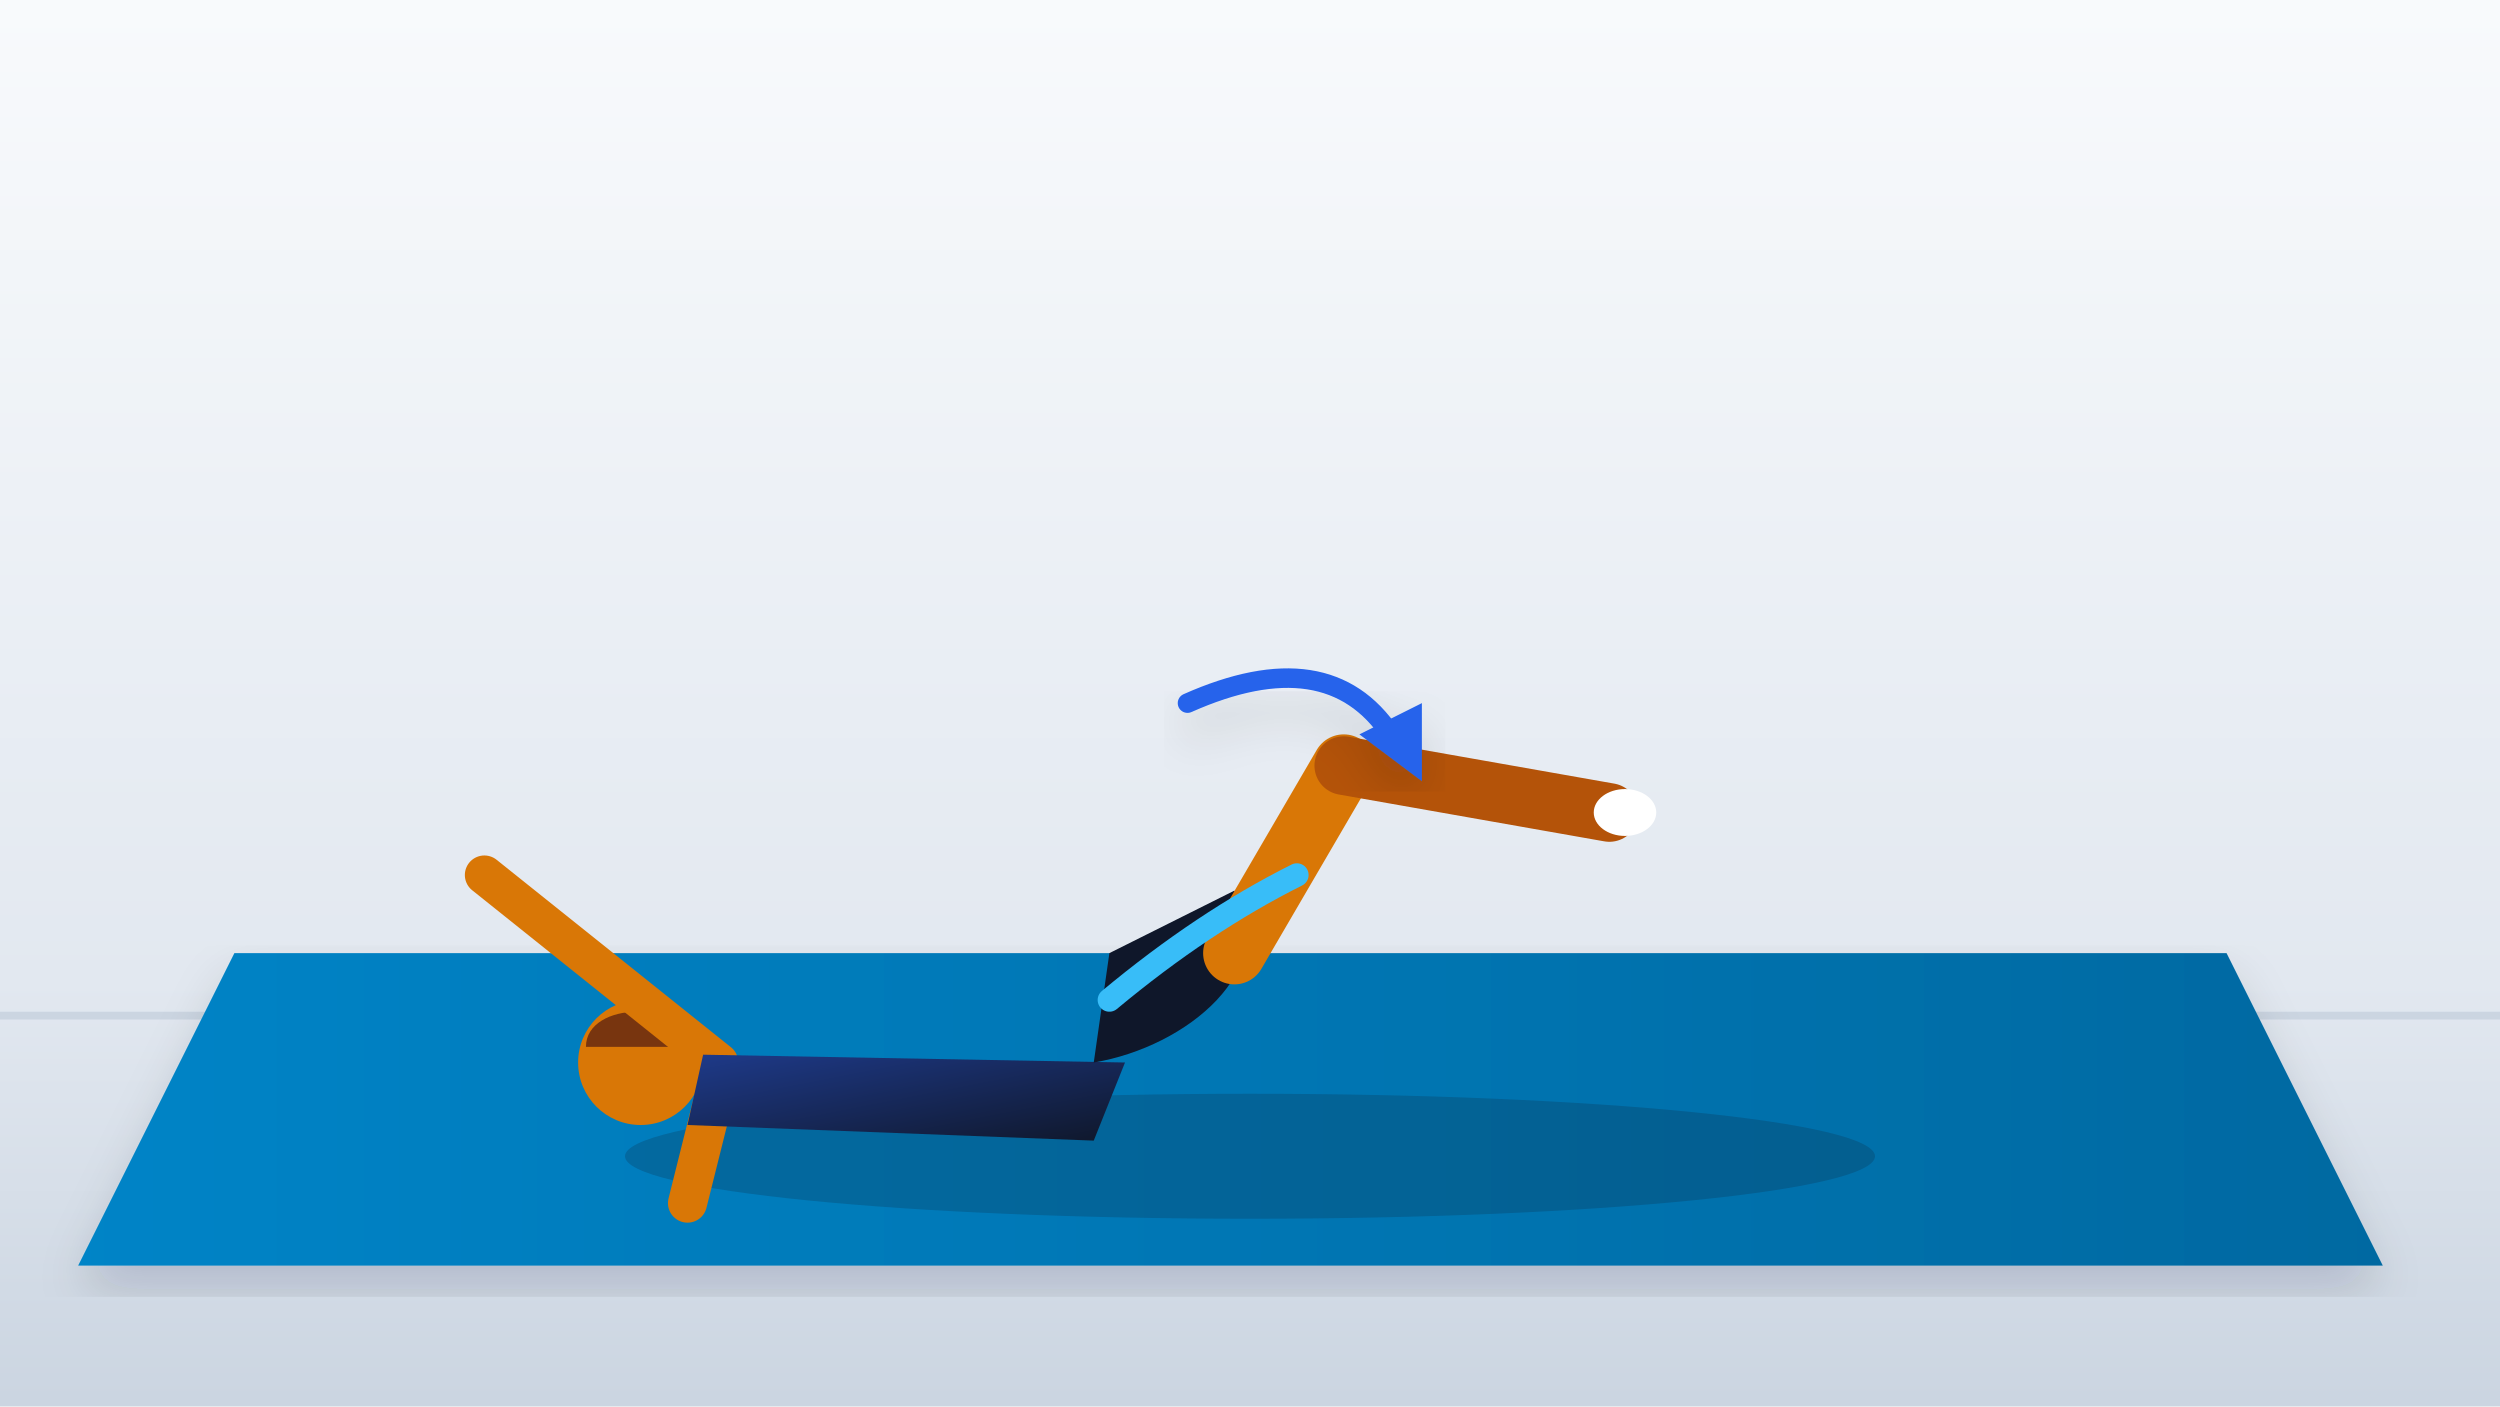
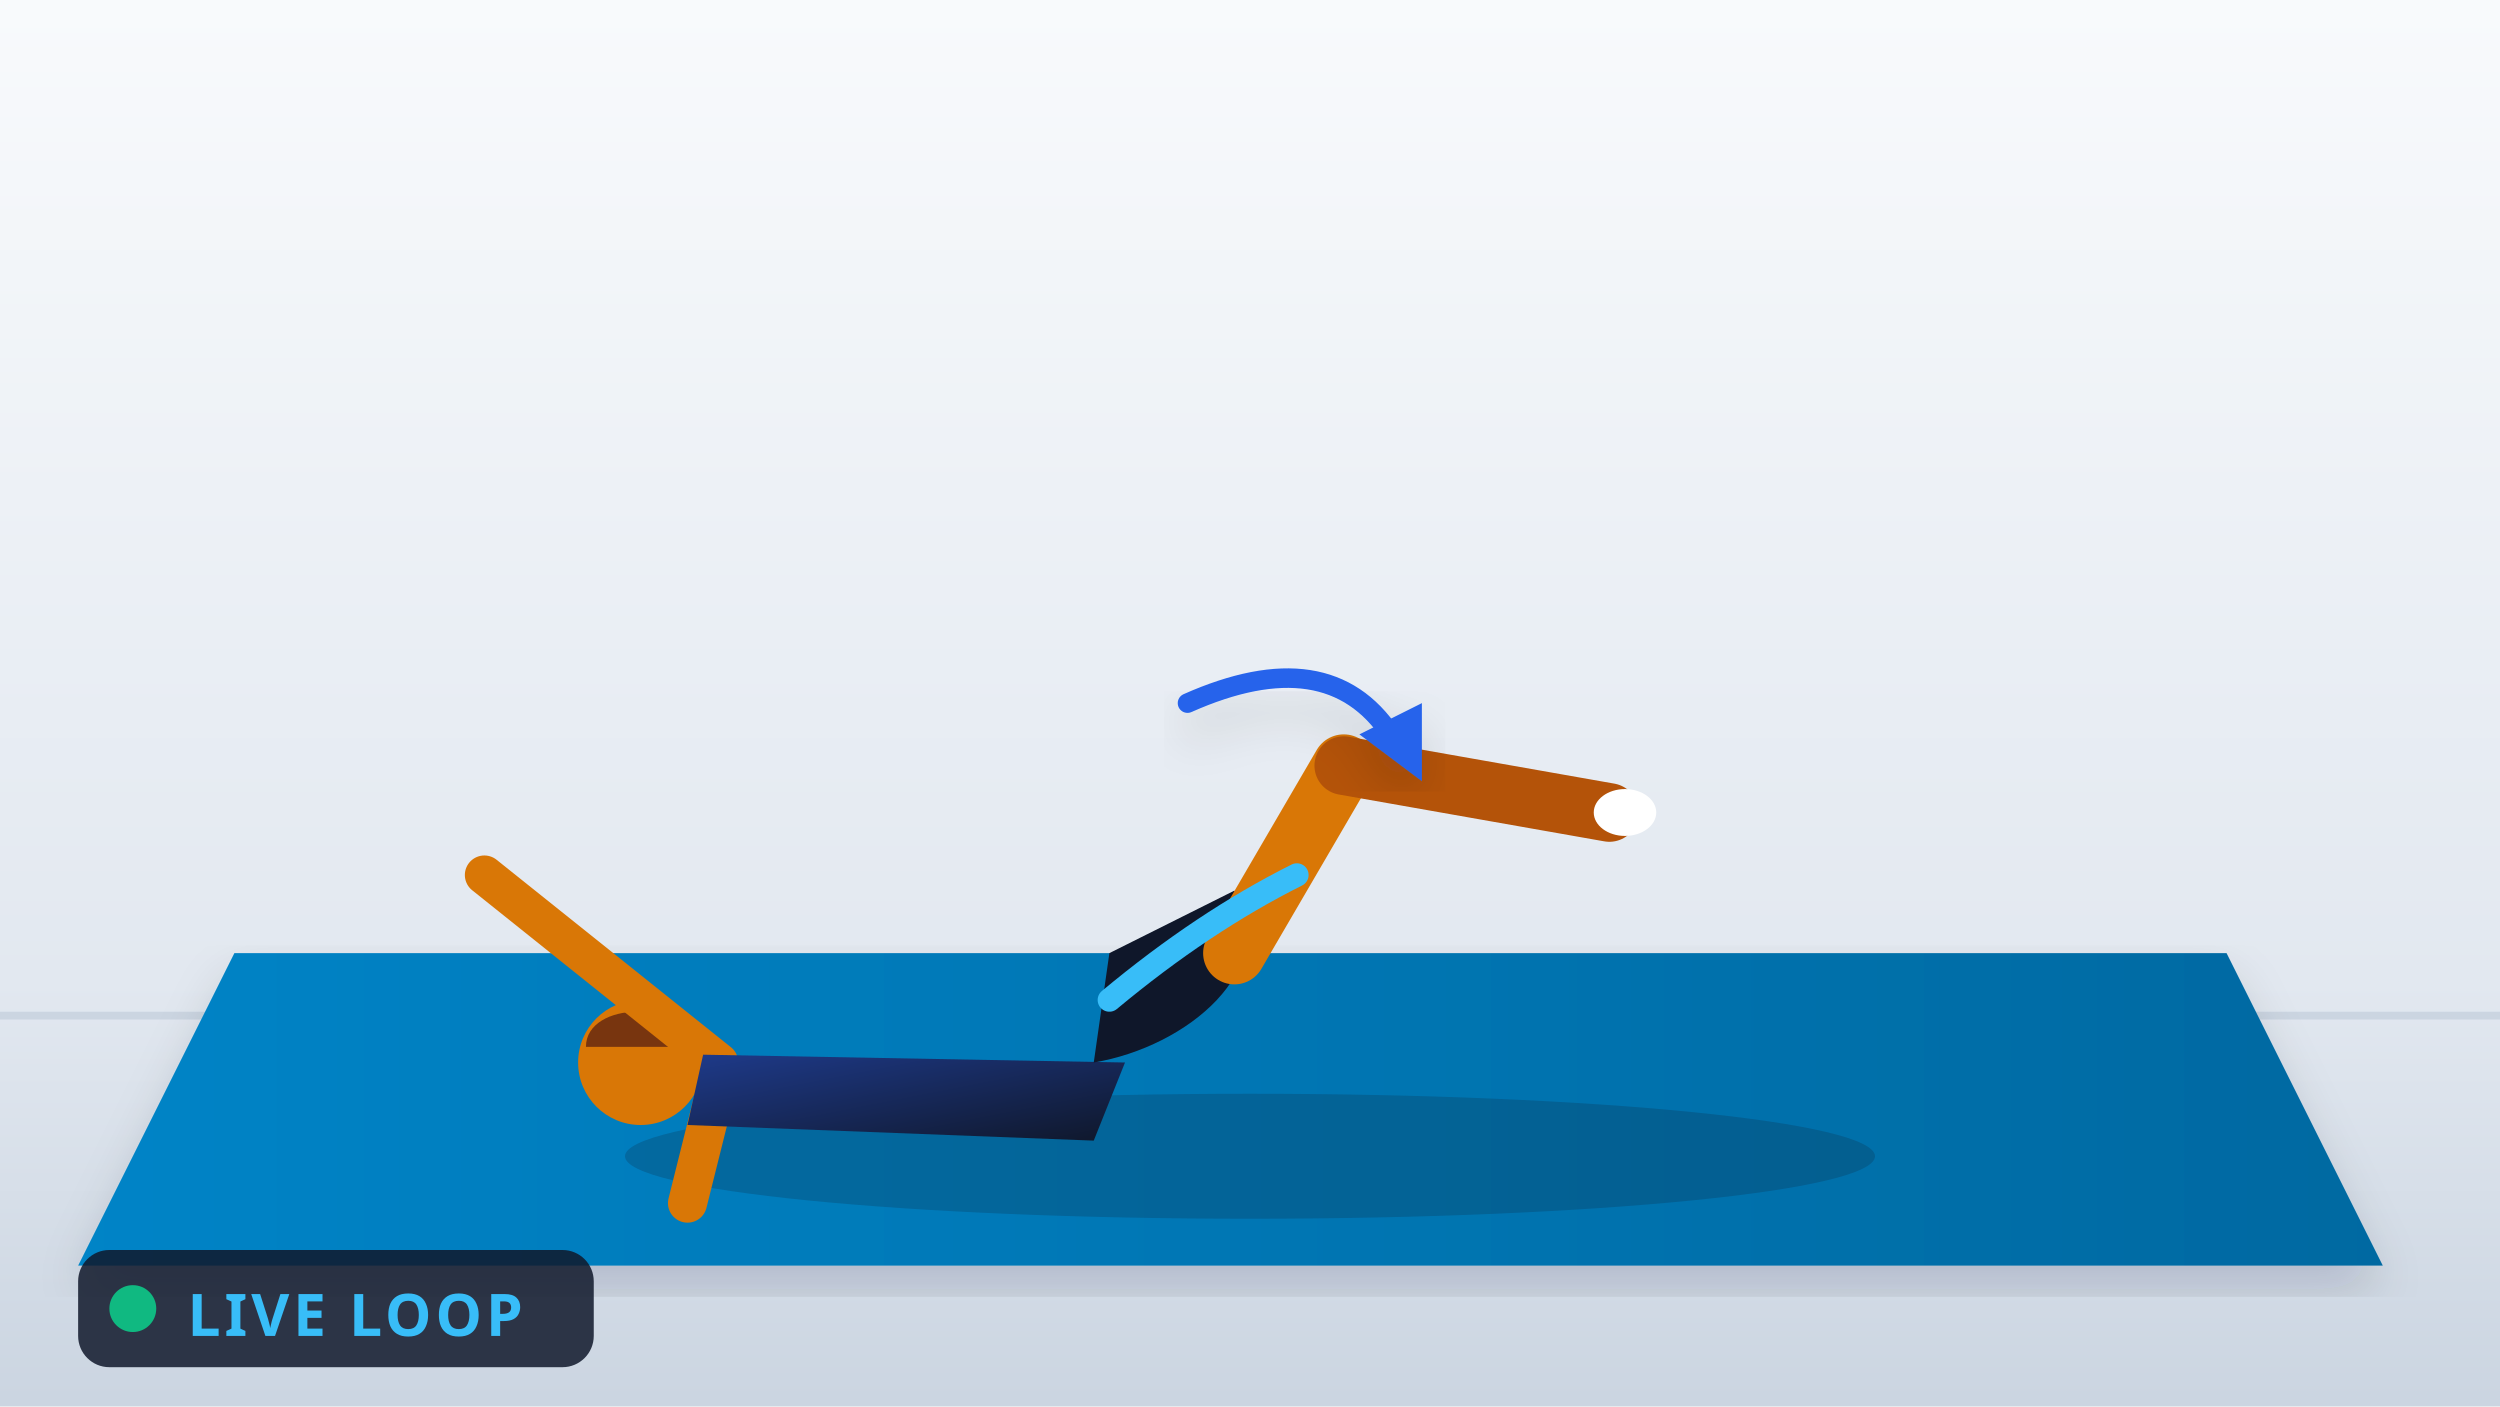
<svg xmlns="http://www.w3.org/2000/svg" viewBox="0 0 320 180" width="100%" height="100%" preserveAspectRatio="xMidYMid meet">
  <defs>
    <linearGradient id="gymFloor" x1="0" y1="0" x2="0" y2="1">
      <stop offset="0%" stop-color="#f8fafc" />
      <stop offset="70%" stop-color="#e2e8f0" />
      <stop offset="100%" stop-color="#cbd5e1" />
    </linearGradient>
    <linearGradient id="matGrad" x1="0" y1="0" x2="1" y2="0">
      <stop offset="0%" stop-color="#0284c7" />
      <stop offset="100%" stop-color="#0369a1" />
    </linearGradient>
    <linearGradient id="kitGrad" x1="0" y1="0" x2="1" y2="1">
      <stop offset="0%" stop-color="#1e3a8a" />
      <stop offset="100%" stop-color="#0f172a" />
    </linearGradient>
    <filter id="dropShadow" x="-10%" y="-10%" width="120%" height="120%">
      <feDropShadow dx="0" dy="3" stdDeviation="3" flood-color="#0f172a" flood-opacity="0.15" />
    </filter>
  </defs>
  <rect width="320" height="180" fill="url(#gymFloor)" />
  <line x1="0" y1="130" x2="320" y2="130" stroke="#cbd5e1" stroke-width="1" />
  <polygon points="30,122 285,122 305,162 10,162" fill="url(#matGrad)" filter="url(#dropShadow)" />
  <ellipse cx="160" cy="148" rx="80" ry="8" fill="#0f172a" opacity="0.2" />
  <circle cx="82" cy="136" r="8" fill="#d97706" />
  <path d="M75,134 C75,128 88,128 88,134 Z" fill="#78350f" />
  <path d="M92,136 L62,112" stroke="#d97706" stroke-width="5" stroke-linecap="round" />
  <path d="M92,138 L88,154" stroke="#d97706" stroke-width="5" stroke-linecap="round" />
  <path d="M90,135 L144,136 L140,146 L88,144 Z" fill="url(#kitGrad)" />
-   <path d="M140,136 C152,134 164,124 158,114 L142,122 Z" fill="#0f172a" />
-   <path d="M158,122 L172,98" stroke="#d97706" stroke-width="8" stroke-linecap="round" />
-   <path d="M172,98 L206,104" stroke="#b45309" stroke-width="7.5" stroke-linecap="round" />
-   <ellipse cx="208" cy="104" rx="4" ry="3" fill="#ffffff" />
-   <path d="M142,128 Q154,118 166,112" stroke="#38bdf8" stroke-width="3" fill="none" stroke-linecap="round" />
+   <g>
+     <animateTransform attributeName="transform" type="rotate" values="0 140 136; 9 140 136; 0 140 136" dur="2.6s" repeatCount="indefinite" />
+     <path d="M140,136 C152,134 164,124 158,114 L142,122 Z" fill="#0f172a" />
+     <path d="M158,122 L172,98" stroke="#d97706" stroke-width="8" stroke-linecap="round" />
+     <path d="M172,98 L206,104" stroke="#b45309" stroke-width="7.5" stroke-linecap="round" />
+     <ellipse cx="208" cy="104" rx="4" ry="3" fill="#ffffff" />
+   </g>
+   <path d="M142,128 Q154,118 166,112" stroke="#38bdf8" stroke-width="3" fill="none" stroke-linecap="round">
+     <animate attributeName="opacity" values="0.4; 1; 0.4" dur="2.6s" repeatCount="indefinite" />
+   </path>
  <g filter="url(#dropShadow)">
-     <path d="M152,90 Q170,82 178,94" stroke="#2563eb" stroke-width="2.5" fill="none" stroke-linecap="round" />
-     <polygon points="174,94 182,100 182,90" fill="#2563eb" />
+     <path d="M152,90 Q170,82 178,94" stroke="#2563eb" stroke-width="2.5" fill="none" stroke-linecap="round">
+       <animate attributeName="opacity" values="0.3; 1; 0.3" dur="2.6s" repeatCount="indefinite" />
+     </path>
+     <polygon points="174,94 182,100 182,90" fill="#2563eb">
+       <animate attributeName="opacity" values="0.3; 1; 0.3" dur="2.6s" repeatCount="indefinite" />
+     </polygon>
+   </g>
+   <g transform="translate(10, 160)">
+     <rect width="66" height="15" rx="4" fill="#0f172a" opacity="0.85" />
+     <circle cx="7" cy="7.5" r="3" fill="#10b981">
+       <animate attributeName="opacity" values="1; 0.3; 1" dur="1.2s" repeatCount="indefinite" />
+     </circle>
+     <text x="14" y="11" fill="#38bdf8" font-family="system-ui, sans-serif" font-size="7.5" font-weight="900" letter-spacing="0.5">LIVE LOOP</text>
  </g>
</svg>
